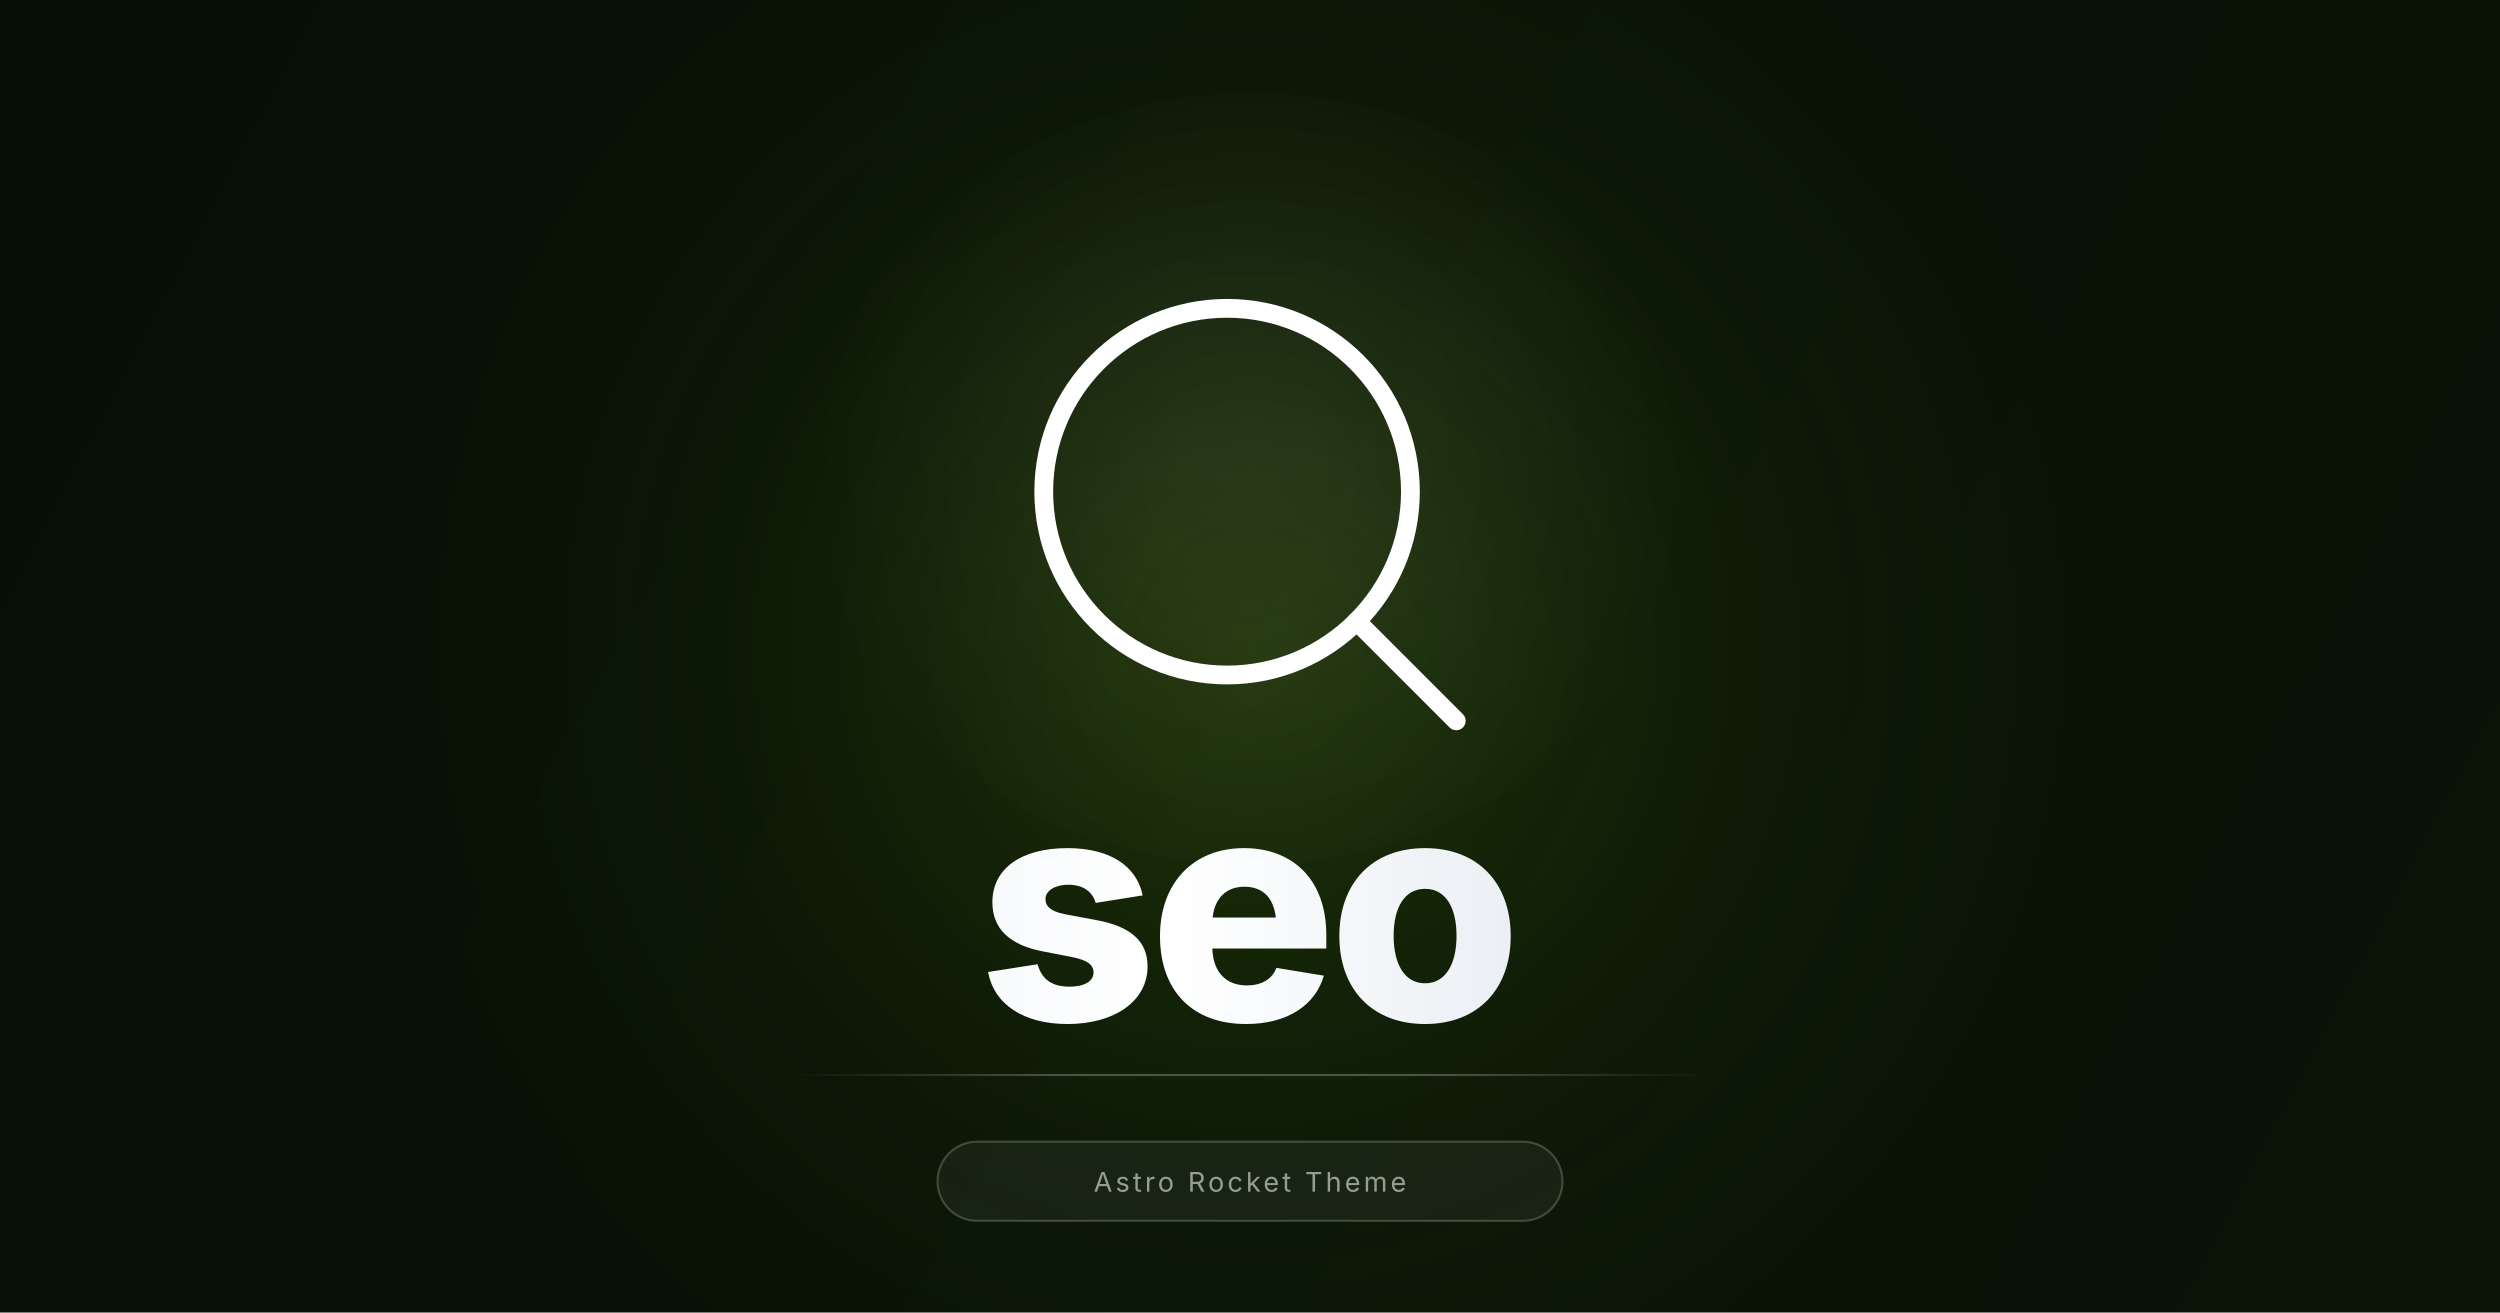
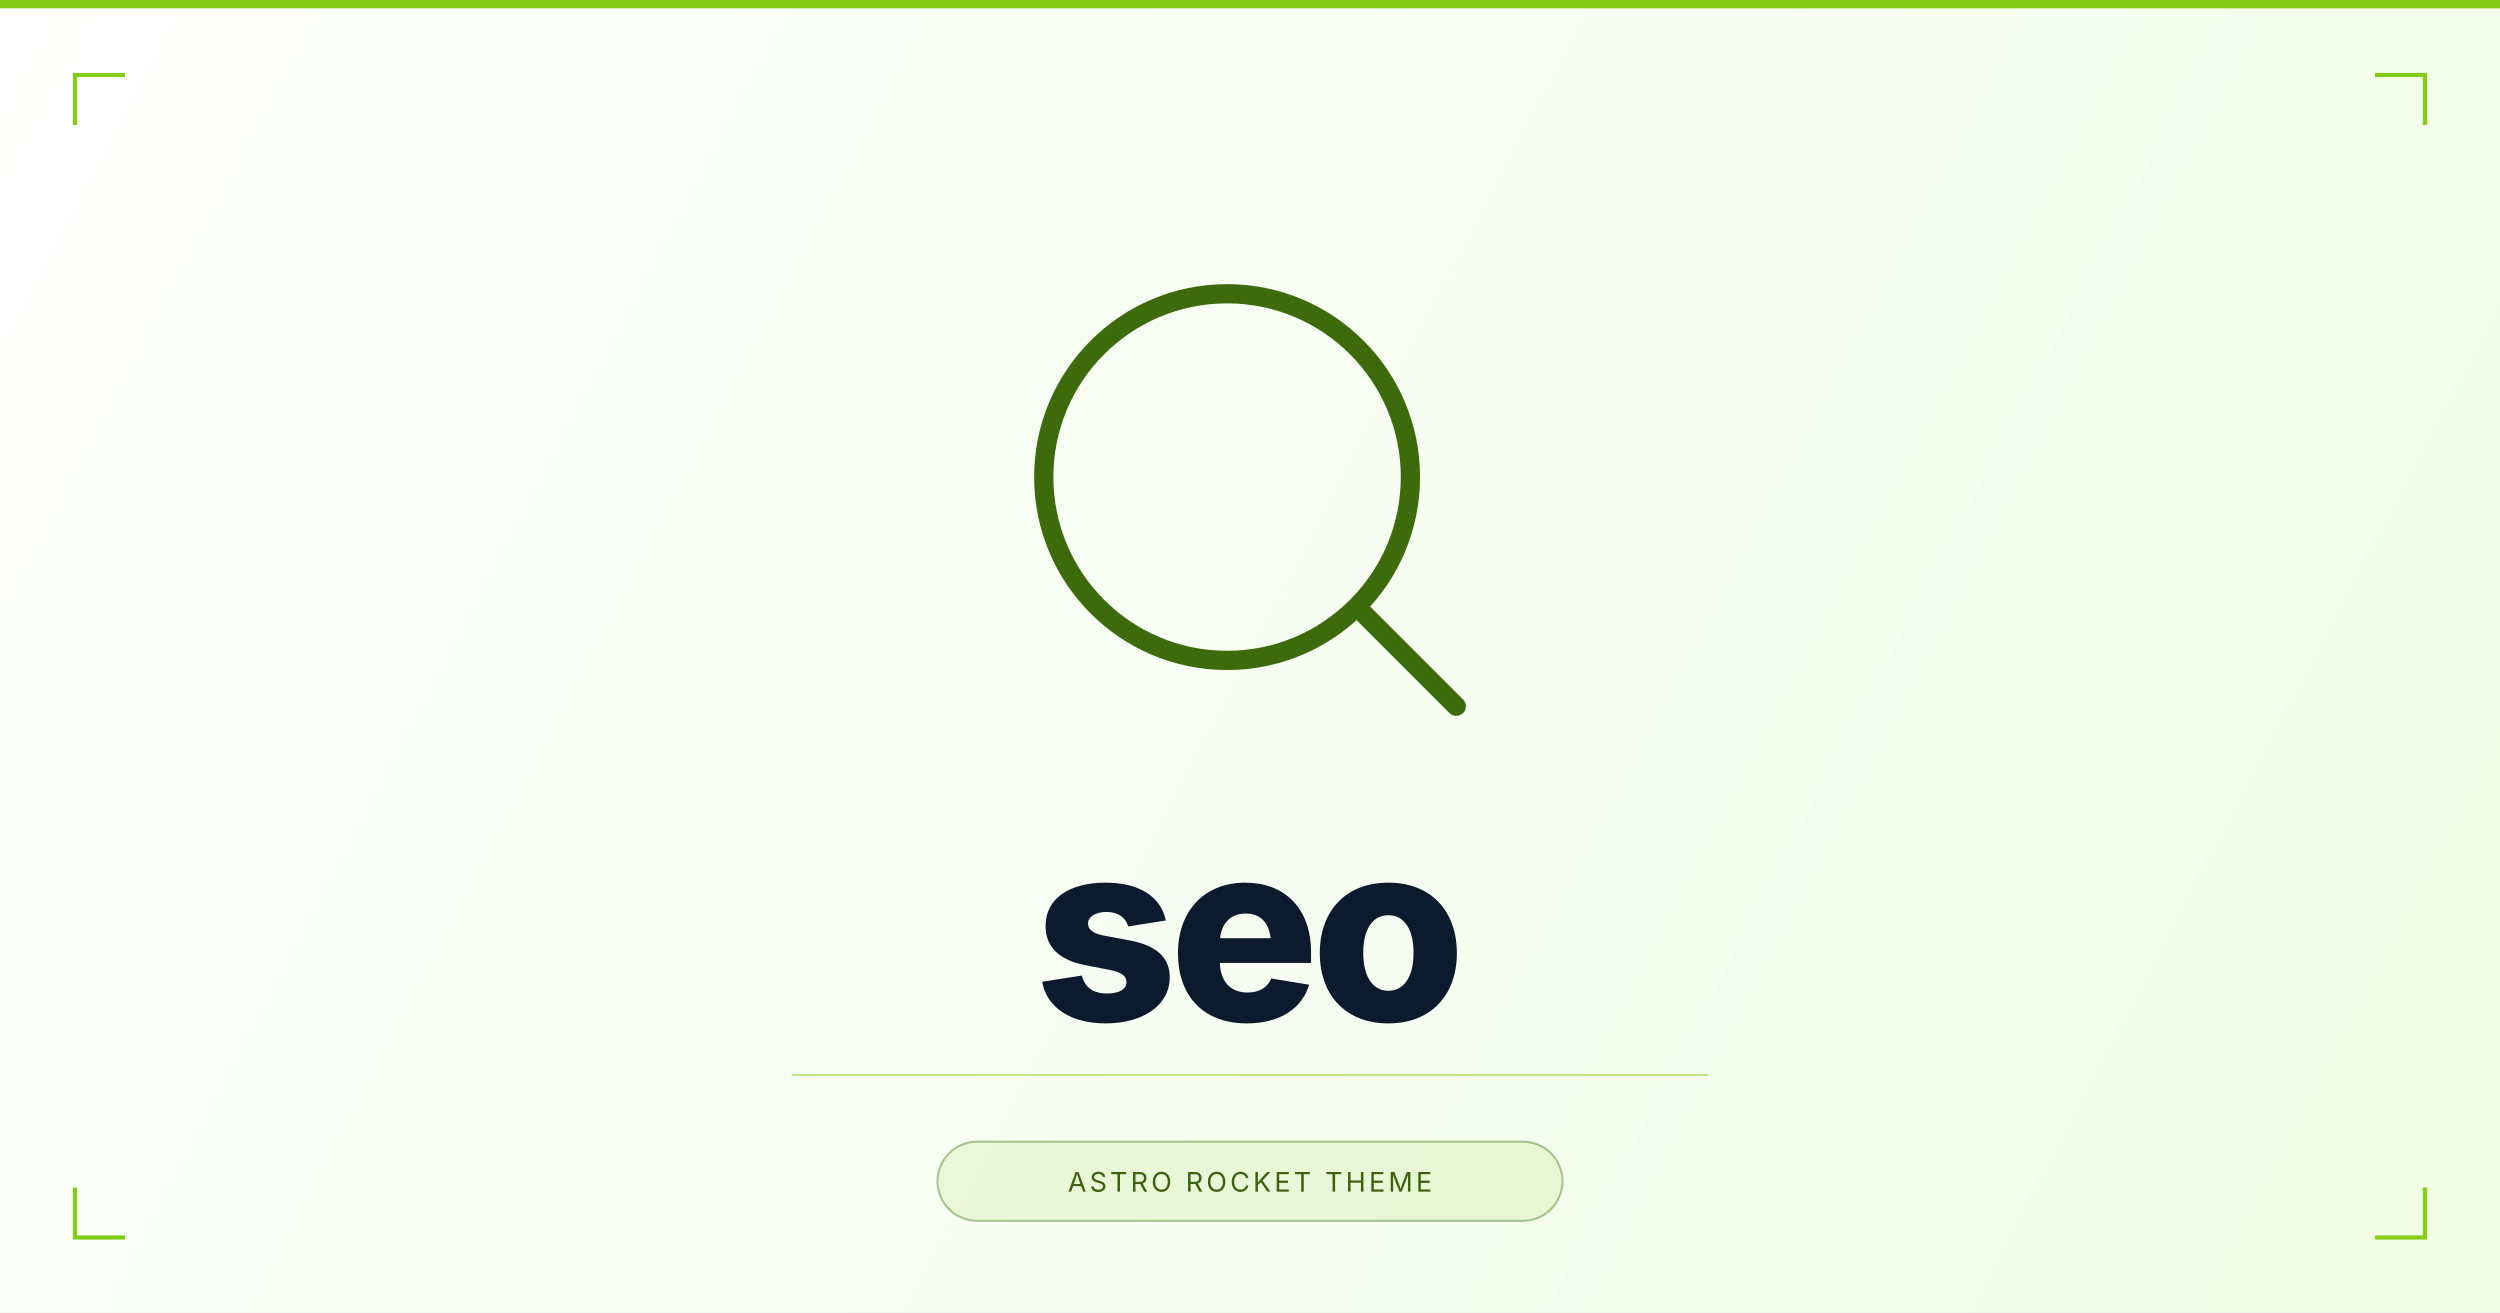
<svg xmlns="http://www.w3.org/2000/svg" width="1200" height="630" viewBox="0 0 1200 630" fill="none">
+   <style>
+     .bi-bd { display: none }
+     html.dark .bi-bl { display: none }
+     html.dark .bi-bd { display: block }
+     .bi-ic { stroke: #3d6b0c }
+     html.dark .bi-ic { stroke: #a3e635 }
+     .bi-tt { fill: #0c1a2e }
+     html.dark .bi-tt { fill: #f0fce5 }
+     .bi-sl { stroke: rgba(132,204,22,.5) }
+     html.dark .bi-sl { stroke: rgba(163,230,53,.25) }
+     .bi-bb { fill: rgba(132,204,22,.12); stroke: rgba(53,115,10,.4) }
+     html.dark .bi-bb { fill: rgba(163,230,53,.08); stroke: rgba(163,230,53,.3) }
+     .bi-bt { fill: #3f6212 }
+     html.dark .bi-bt { fill: #a3e635 }
+     .bi-cr { stroke: #84cc16 }
+   </style>
  <defs>
-     <linearGradient id="bg" x1="0" y1="0" x2="1200" y2="630" gradientUnits="userSpaceOnUse">
-       <stop offset="0%" stop-color="#060f04" />
-       <stop offset="100%" stop-color="#0a1407" />
+     <linearGradient id="sar-bl" x1="0" y1="0" x2="1200" y2="630" gradientUnits="userSpaceOnUse">
+       <stop offset="0%" stop-color="#ffffff" />
+       <stop offset="100%" stop-color="#f0fce5" />
    </linearGradient>
-     <radialGradient id="glowMain" cx="600" cy="310" r="420" gradientUnits="userSpaceOnUse">
-       <stop offset="0%" stop-color="#84cc16" stop-opacity="0.18" />
-       <stop offset="60%" stop-color="#84cc16" stop-opacity="0.04" />
-       <stop offset="100%" stop-color="#84cc16" stop-opacity="0" />
-     </radialGradient>
-     <radialGradient id="glowIcon" cx="600" cy="230" r="210" gradientUnits="userSpaceOnUse">
-       <stop offset="0%" stop-color="#ffffff" stop-opacity="0.07" />
-       <stop offset="100%" stop-color="#ffffff" stop-opacity="0" />
-     </radialGradient>
-     <linearGradient id="textGrad" x1="200" y1="0" x2="1000" y2="0" gradientUnits="userSpaceOnUse">
-       <stop offset="0%" stop-color="#e2e8f0" />
-       <stop offset="45%" stop-color="#ffffff" />
-       <stop offset="100%" stop-color="#cbd5e1" />
-     </linearGradient>
-     <linearGradient id="lineGrad" x1="380" y1="0" x2="820" y2="0" gradientUnits="userSpaceOnUse">
-       <stop offset="0%" stop-color="#ffffff" stop-opacity="0" />
-       <stop offset="30%" stop-color="#ffffff" stop-opacity="0.25" />
-       <stop offset="70%" stop-color="#ffffff" stop-opacity="0.25" />
-       <stop offset="100%" stop-color="#ffffff" stop-opacity="0" />
+     <linearGradient id="sar-bd" x1="0" y1="0" x2="1200" y2="630" gradientUnits="userSpaceOnUse">
+       <stop offset="0%" stop-color="#0c1929" />
+       <stop offset="100%" stop-color="#162236" />
    </linearGradient>
  </defs>
-   <rect width="1200" height="630" fill="url(#bg)" />
-   <rect width="1200" height="630" fill="url(#glowMain)" />
-   <ellipse cx="600" cy="230" rx="210" ry="185" fill="url(#glowIcon)" />
-   <g transform="translate(468, 115) scale(11)" stroke="#ffffff" stroke-width="0.82" stroke-linecap="round" stroke-linejoin="round" fill="none">
+   <rect width="1200" height="630" fill="url(#sar-bl)" class="bi-bl" />
+   <rect width="1200" height="630" fill="url(#sar-bd)" class="bi-bd" />
+   <rect x="0" y="0" width="1200" height="4" fill="#84cc16" />
+   <g transform="translate(468, 108) scale(11)" stroke="#3d6b0c" stroke-width="0.84" stroke-linecap="round" stroke-linejoin="round" fill="none" class="bi-ic">
    <circle cx="11" cy="11" r="8" />
-     <path d="m21 21-4.35-4.35" />
+     <path d="m21 21-4.3-4.3" />
  </g>
-   <text x="600" y="490" font-family="'Outfit Variable', 'Outfit', -apple-system, BlinkMacSystemFont, 'Segoe UI', sans-serif" font-size="150" font-weight="800" fill="url(#textGrad)" text-anchor="middle" letter-spacing="-4">seo</text>
-   <line x1="380" y1="516" x2="820" y2="516" stroke="url(#lineGrad)" stroke-width="1" />
-   <rect x="450" y="548" width="300" height="38" rx="19" fill="#ffffff" fill-opacity="0.05" stroke="#ffffff" stroke-opacity="0.20" stroke-width="1" />
-   <text x="600" y="572" font-family="'Outfit Variable', 'Outfit', -apple-system, BlinkMacSystemFont, 'Segoe UI', sans-serif" font-size="13" fill="#ffffff" fill-opacity="0.55" text-anchor="middle" letter-spacing="1.5">Astro Rocket Theme</text>
+   <text x="600" y="490" font-family="'Outfit Variable', 'Outfit', -apple-system, BlinkMacSystemFont, 'Segoe UI', sans-serif" font-size="120" font-weight="800" fill="#0c1a2e" text-anchor="middle" letter-spacing="-4" class="bi-tt">seo</text>
+   <line x1="380" y1="516" x2="820" y2="516" stroke="rgba(132,204,22,0.5)" stroke-width="1" class="bi-sl" />
+   <rect x="450" y="548" width="300" height="38" rx="19" fill="rgba(132,204,22,0.12)" stroke="rgba(53,115,10,0.4)" stroke-width="1" class="bi-bb" />
+   <text x="600" y="572" font-family="'Outfit Variable', 'Outfit', -apple-system, BlinkMacSystemFont, 'Segoe UI', sans-serif" font-size="13" fill="#3f6212" text-anchor="middle" letter-spacing="1.5" class="bi-bt">ASTRO ROCKET THEME</text>
+   <path d="M 36 60 L 36 36 L 60 36" stroke-width="2" fill="none" class="bi-cr" />
+   <path d="M 1140 36 L 1164 36 L 1164 60" stroke-width="2" fill="none" class="bi-cr" />
+   <path d="M 36 570 L 36 594 L 60 594" stroke-width="2" fill="none" class="bi-cr" />
+   <path d="M 1140 594 L 1164 594 L 1164 570" stroke-width="2" fill="none" class="bi-cr" />
</svg>
